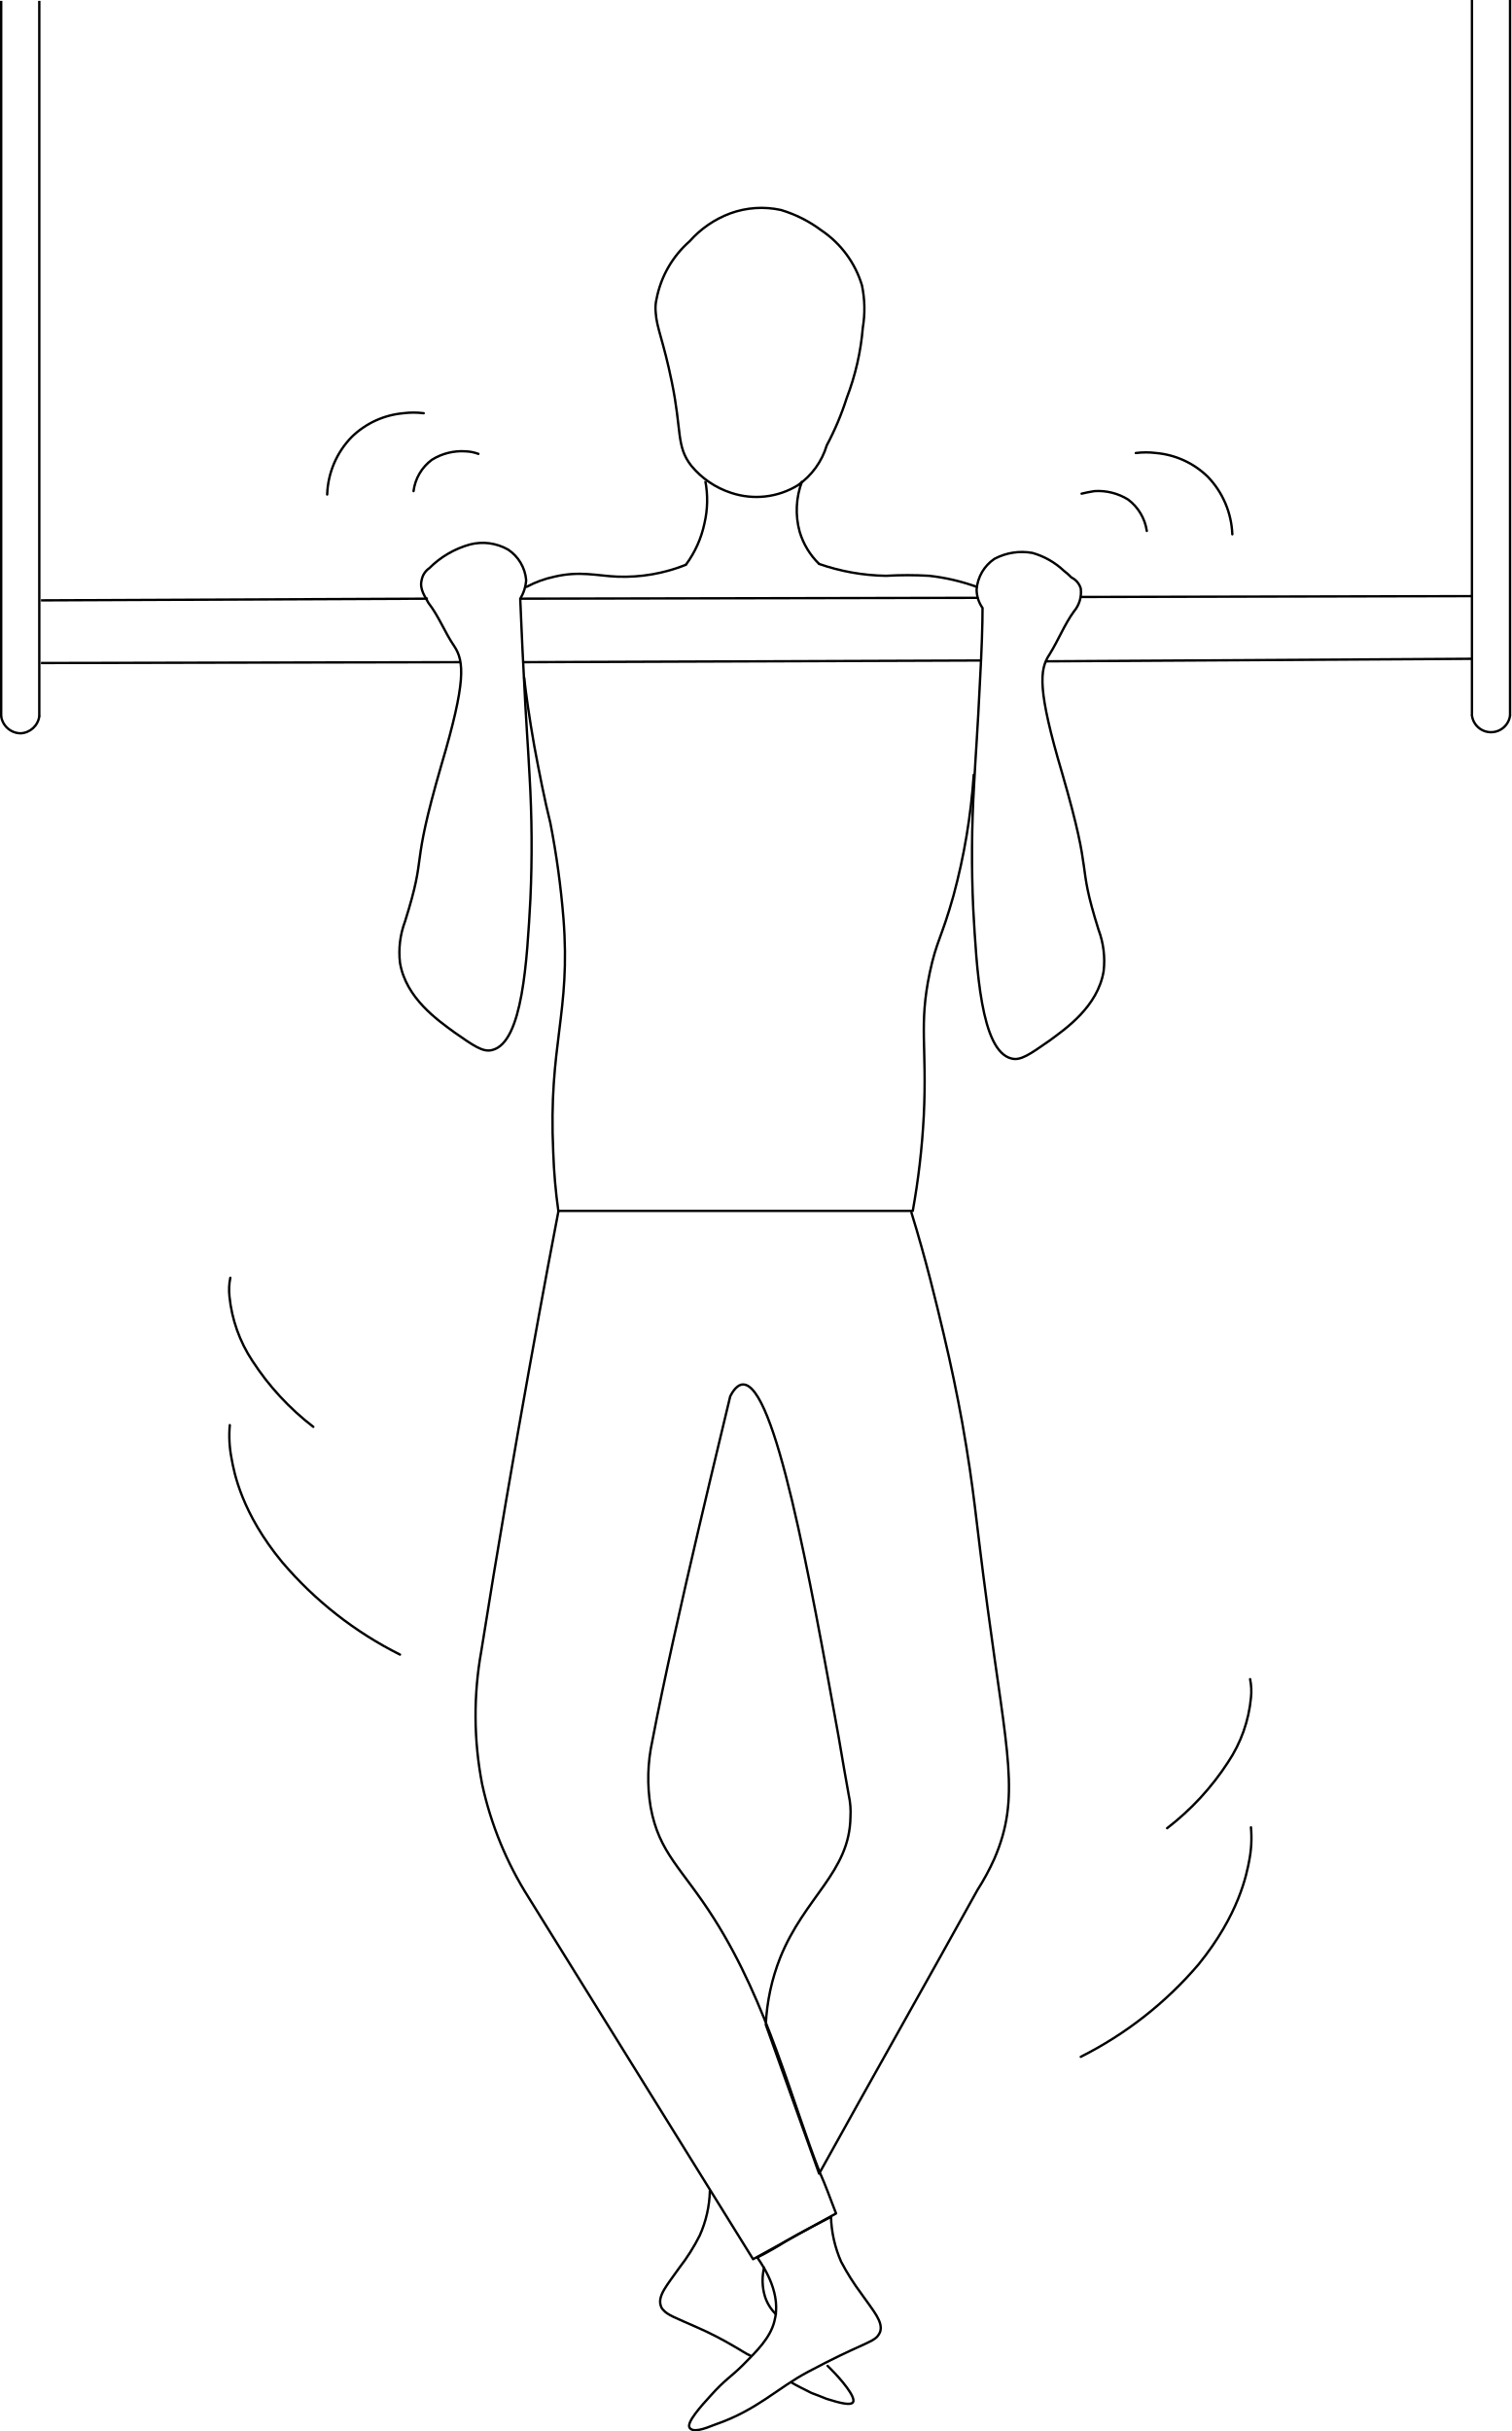
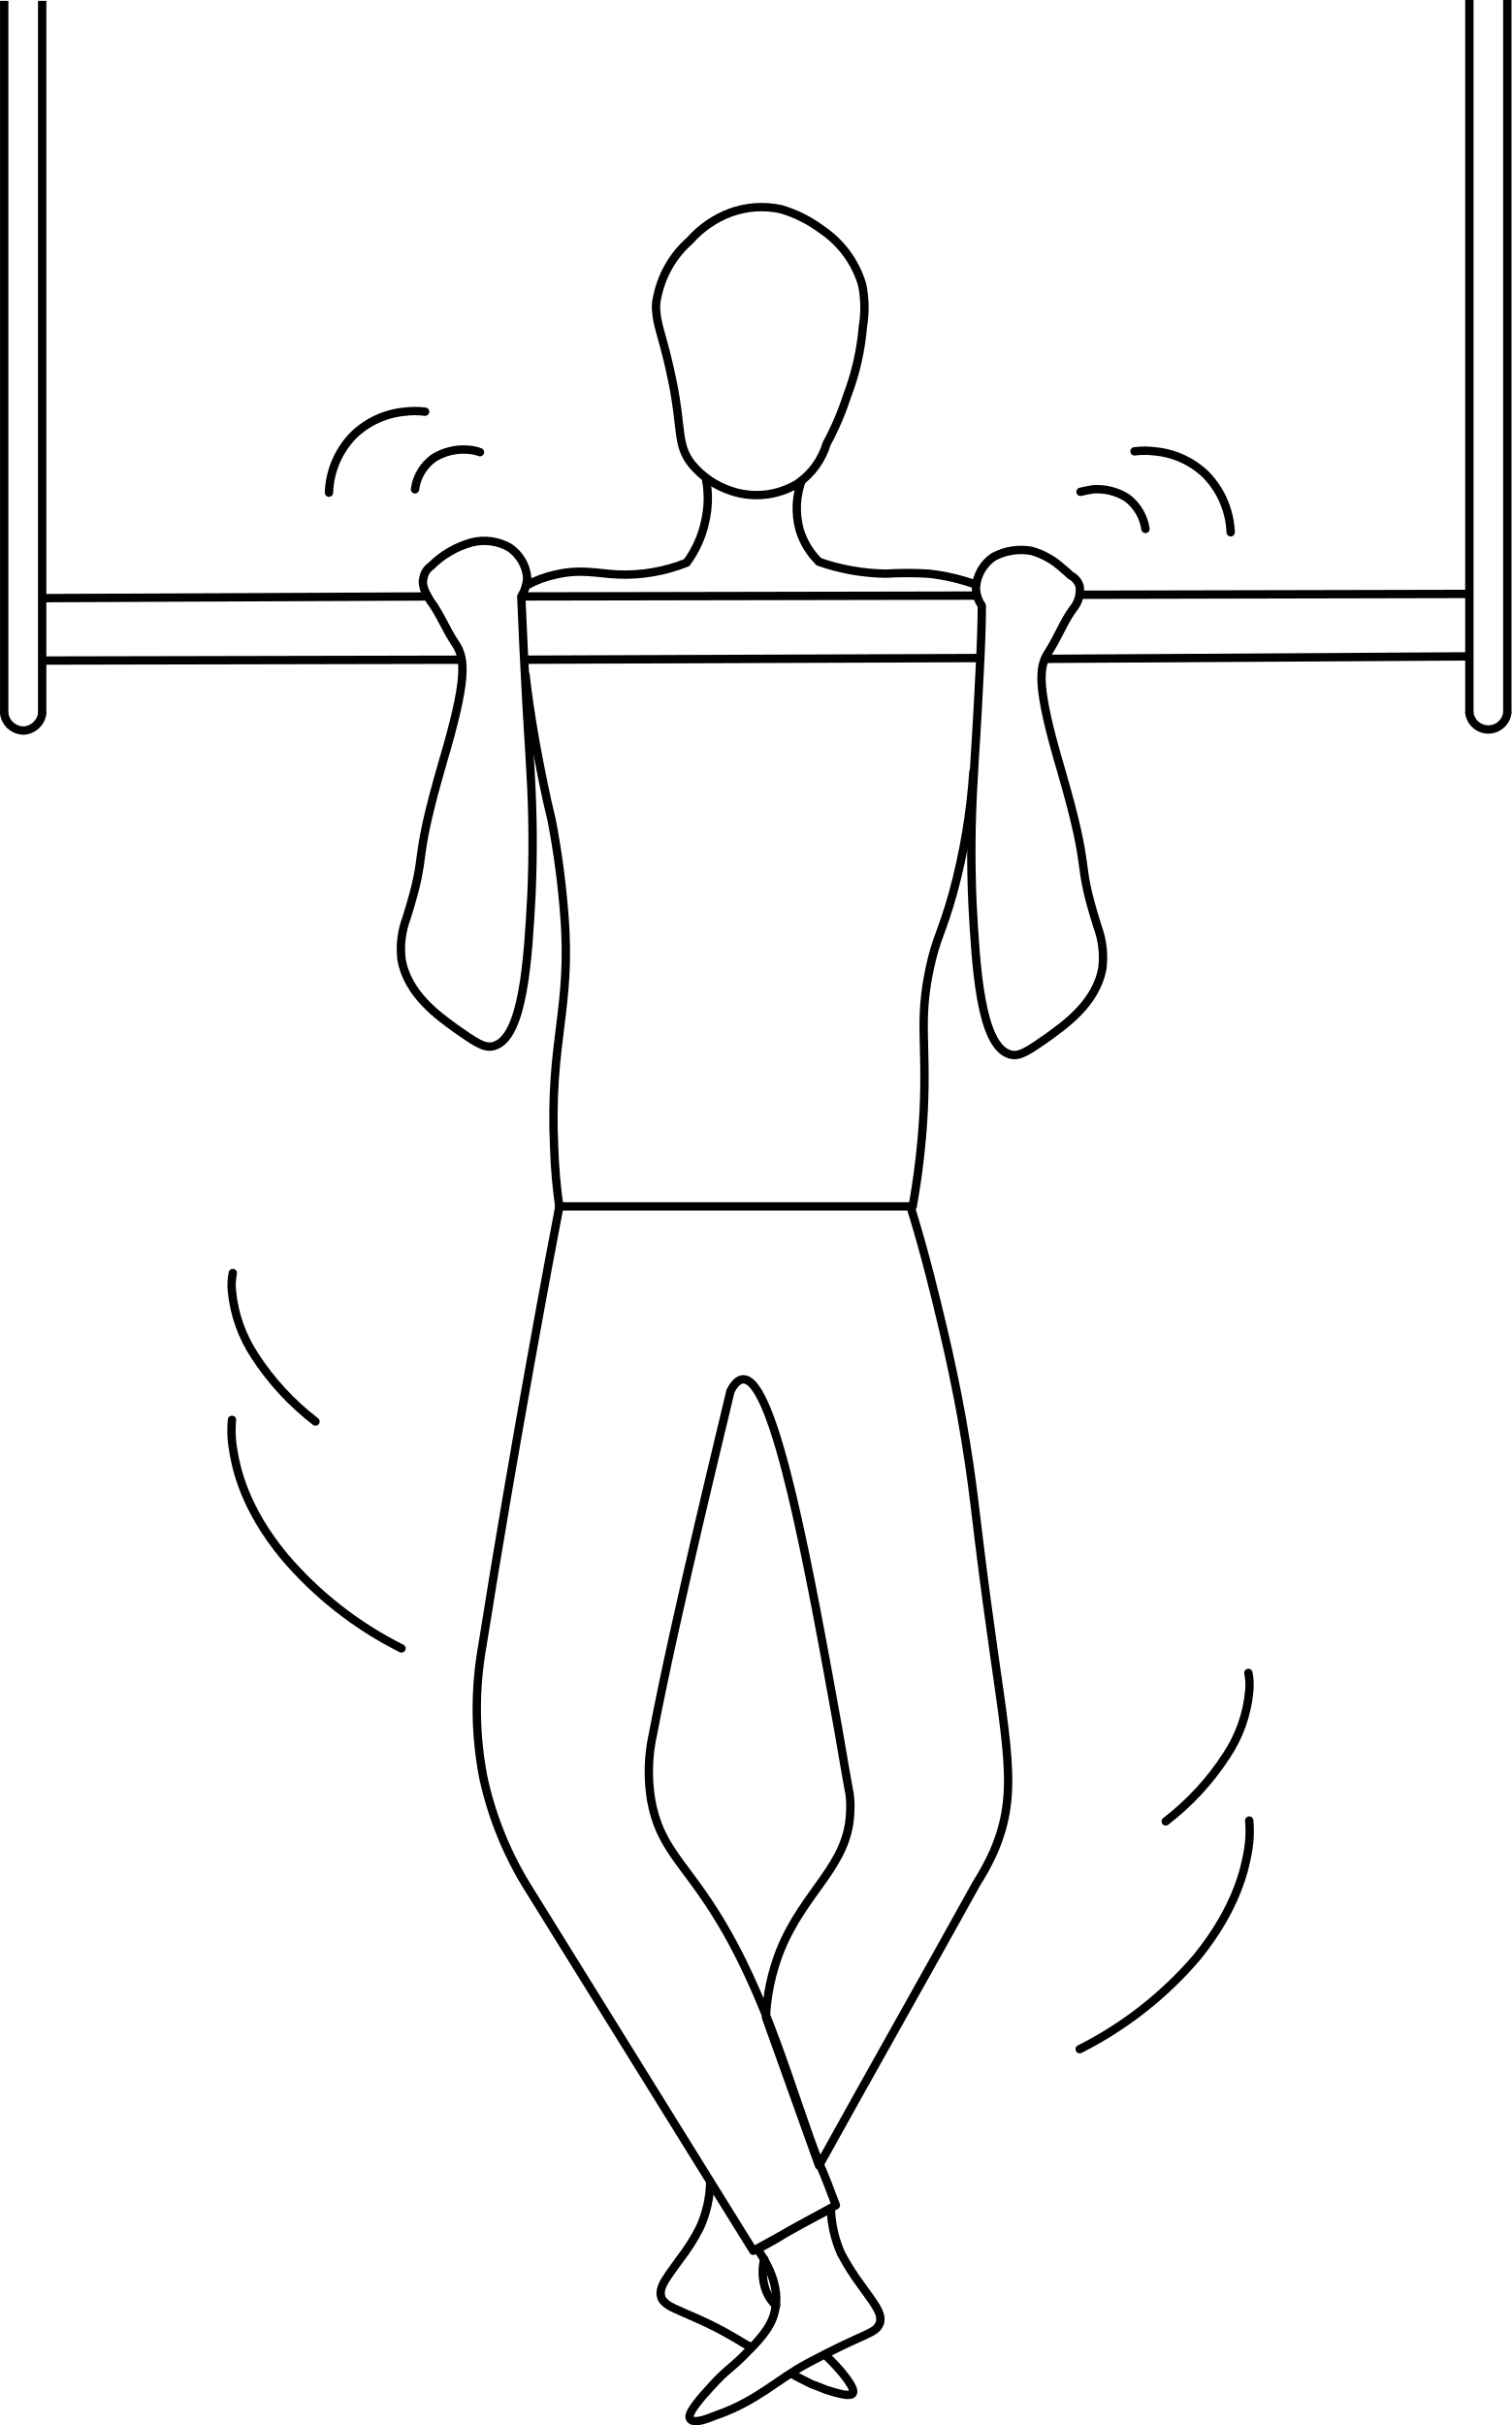
- <svg xmlns="http://www.w3.org/2000/svg" viewBox="0 0 178.48 287.09">
+ <svg xmlns="http://www.w3.org/2000/svg" viewBox="0 0 179.19 287.45">
  <defs>
-     <style>.cls-1,.cls-2,.cls-3{fill:none;stroke:#000;stroke-width:0.28px;}.cls-1,.cls-2{stroke-linecap:round;}.cls-1,.cls-3{stroke-miterlimit:10;}.cls-2{stroke-linejoin:round;}</style>
+     <style>.cls-1,.cls-2,.cls-3{fill:none;stroke:#000;stroke-width:0.99px;}.cls-1,.cls-2{stroke-linecap:round;}.cls-1,.cls-3{stroke-miterlimit:10;}.cls-2{stroke-linejoin:round;}</style>
  </defs>
  <g id="Calque_2" data-name="Calque 2">
    <g id="Traction">
      <g id="Traction-2" data-name="Traction">
-         <path class="cls-1" d="M89.44,266.6c.9,1.3,2.9,4.4,2,7.6-.5,1.9-2,3.4-3.7,5.1-1.4,1.4-2.1,1.7-3.8,3.6-1.1,1.2-2.9,3.2-2.5,3.8s1.6.2,3.1-.4c4.9-1.7,7.3-4.3,10.9-6.2,6-3.2,7.5-3.4,8.2-4.2a2.19,2.19,0,0,0,.3-.5c.4-1.2-.8-2.5-2.2-4.5a28.34,28.34,0,0,1-2.4-3.8,14.28,14.28,0,0,1-1.2-5.3c-1.7.9-3.5,1.8-5.2,2.8A39.72,39.72,0,0,1,89.44,266.6Z" />
-         <path class="cls-1" d="M91.64,273.3a5.05,5.05,0,0,1-1.3-2.1,6.54,6.54,0,0,1-.1-3.4" />
-         <path class="cls-1" d="M93.54,281.4c.5.3,1.3.7,2.3,1.2.5.2,1.1.4,1.8.7,1.6.5,2.8.8,3.1.4.4-.6-1.5-2.8-2.5-3.8l-.5-.5" />
-         <path class="cls-1" d="M83.84,258.7a13.78,13.78,0,0,1-1.2,5.3,23.06,23.06,0,0,1-2.4,3.8c-1.4,2-2.6,3.3-2.2,4.5a1.07,1.07,0,0,0,.3.5c.5.6,1.4.9,4.1,2.1a40.64,40.64,0,0,1,4.1,2.1c.9.5,1.6,1,2.1,1.2" />
-         <path class="cls-2" d="M65.94,143.1c-.8,4.1-5.3,27.9-9.1,51.9a42.79,42.79,0,0,0,.1,15.7,41.42,41.42,0,0,0,5.5,13.4c8.8,14.2,17.7,28.5,26.5,42.7l9.8-5.4s-.2-.5-.5-1.3c-.7-1.9-1.3-3.3-1.4-3.5-3.3-8.3-6.1-19.9-12.5-30-3.8-6-6.5-7.7-7.5-13.2a20.63,20.63,0,0,1,.2-7.8c2.7-14.2,8.8-38.9,9.2-40.7.6-1.2,1.2-1.4,1.5-1.4,3.8-.1,7.9,22.8,11.3,41.6.5,2.9.9,5.3,1.2,6.9a9.4,9.4,0,0,1,.2,2.6c-.1,6.5-5.4,9.4-8.3,16.6a24.67,24.67,0,0,0-1.7,7.9c2.1,5.9,4.2,11.7,6.3,17.6,6.2-11.2,12.5-22.3,18.7-33.5a28.29,28.29,0,0,0,2-3.7c3.1-7.2,1.5-12.3-.8-29.6-1.5-11.1-1.5-13.4-3-21.9-.6-3.3-1.3-6.7-2.2-10.5s-2.1-8.8-3.8-14.3" />
-         <path class="cls-2" d="M115,91.5a73.55,73.55,0,0,1-2.4,14.3c-1.4,5-2,5.3-2.8,9.1-1.3,6.2-.3,8.7-.7,16.9a89.55,89.55,0,0,1-1.3,11.2H65.94a65.19,65.19,0,0,1-.6-6.9c-.6-12.8,2.1-16.4,1.2-27.7A101.33,101.33,0,0,0,65,97.2c-.7-2.8-1.3-5.9-1.9-9.1-.6-3.4-1-6.3-1.2-8.1" />
-         <path class="cls-2" d="M53.64,76.3c1.2,1.8,1.4,4.2-1.5,14-3.8,13.1-1.6,9.9-4.3,18.5a10.48,10.48,0,0,0-.6,4.9c.7,4.2,4.5,6.8,6.4,8.2,2.3,1.6,3.4,2.4,4.5,2.1,3.6-.9,4.1-10.6,4.5-17.8a139.92,139.92,0,0,0-.1-14.6c-.2-3.9-.4-6-.7-12.3-.2-3.6-.3-6.6-.4-8.6a4.71,4.71,0,0,0,.7-2.2A4.81,4.81,0,0,0,60,64.9a6.06,6.06,0,0,0-4.5-.6,10.92,10.92,0,0,0-4.8,2.8,2.16,2.16,0,0,0-.9,1.4c-.3,1.1.5,2.1.8,2.7C51.84,72.8,52.54,74.7,53.64,76.3Z" />
-         <path class="cls-2" d="M123.94,77.3c-1.2,1.8-1.4,4.2,1.5,14,3.8,13.1,1.6,9.9,4.3,18.5a10.48,10.48,0,0,1,.6,4.9c-.7,4.2-4.5,6.8-6.4,8.2-2.3,1.6-3.4,2.4-4.5,2.1-3.6-.9-4.1-10.6-4.5-17.7a139.92,139.92,0,0,1,.1-14.6c.2-3.9.4-6,.7-12.3.2-3.6.3-6.6.3-8.6a3.8,3.8,0,0,1-.7-2.2,4.81,4.81,0,0,1,2.1-3.6,6.92,6.92,0,0,1,4.5-.7,9,9,0,0,1,3.7,2.1,8.18,8.18,0,0,1,.9.8,2.1,2.1,0,0,1,1.1,1.3,3.51,3.51,0,0,1-.8,2.7C125.74,73.7,125,75.6,123.94,77.3Z" />
-         <path class="cls-3" d="M81,66.7a12.52,12.52,0,0,0,2.2-4.9,12.06,12.06,0,0,0,.1-5" />
-         <path class="cls-3" d="M94.74,56.8a9.6,9.6,0,0,0-.3,6,8.85,8.85,0,0,0,2.3,3.8" />
-         <path class="cls-2" d="M92.24,24.8a10.78,10.78,0,0,0-6,.4,12,12,0,0,0-4.8,3.3,12.1,12.1,0,0,0-3.9,6.8,4.67,4.67,0,0,0-.1,1.6c.1,1.8.9,3.3,1.9,8.2,1.2,5.8.5,7.6,2.3,9.9a10.14,10.14,0,0,0,4.7,3.2,9.39,9.39,0,0,0,7.9-.9,8.82,8.82,0,0,0,3.4-4.7A33.29,33.29,0,0,0,100,47a30,30,0,0,0,1.9-8.3,13.55,13.55,0,0,0-.1-5A12,12,0,0,0,97,27.2,15.28,15.28,0,0,0,92.24,24.8Z" />
-         <line class="cls-3" x1="173.84" x2="173.84" y2="84.5" />
-         <line class="cls-3" x1="178.34" x2="178.34" y2="84.5" />
-         <line class="cls-3" x1="127.64" y1="70.5" x2="173.84" y2="70.4" />
-         <line class="cls-3" x1="61.54" y1="70.7" x2="115.54" y2="70.6" />
-         <line class="cls-3" x1="4.84" y1="70.9" x2="50.54" y2="70.7" />
-         <line class="cls-3" x1="123.44" y1="78.1" x2="173.84" y2="77.8" />
-         <line class="cls-3" x1="61.84" y1="78.2" x2="115.84" y2="78" />
-         <line class="cls-3" x1="4.84" y1="78.3" x2="54.34" y2="78.2" />
-         <path class="cls-1" d="M173.84,84.5a2.27,2.27,0,0,0,4.5,0" />
-         <line class="cls-3" x1="0.14" y1="0.1" x2="0.14" y2="84.6" />
-         <line class="cls-3" x1="4.64" y1="0.1" x2="4.64" y2="84.6" />
-         <path class="cls-1" d="M.14,84.6a2.35,2.35,0,0,0,2.3,2,2.34,2.34,0,0,0,2.2-2" />
-         <path class="cls-2" d="M96.74,66.6a25.19,25.19,0,0,0,7.9,1.4,43.3,43.3,0,0,1,5.1,0,24.48,24.48,0,0,1,5.6,1.3" />
-         <path class="cls-2" d="M81,66.7a19.77,19.77,0,0,1-8.1,1.4c-2.4-.1-4.4-.7-7.4,0a12.18,12.18,0,0,0-3.3,1.2" />
-         <path class="cls-2" d="M38.64,58.4a10.21,10.21,0,0,1,2.9-6.8,10,10,0,0,1,6.1-2.8,9.49,9.49,0,0,1,2.4,0" />
-         <path class="cls-2" d="M47.24,195.4a44.19,44.19,0,0,1-13.9-10.9c-4.8-5.8-5.7-10.6-6-12.3a13.9,13.9,0,0,1-.2-3.9" />
-         <path class="cls-2" d="M37,168.5a31.3,31.3,0,0,1-7.2-7.8,16.83,16.83,0,0,1-2.7-7.6,7.11,7.11,0,0,1,.1-2.2" />
-         <path class="cls-2" d="M147.74,215.8a13.9,13.9,0,0,1-.2,3.9c-.3,1.6-1.2,6.4-6,12.3a44.67,44.67,0,0,1-13.9,10.9" />
-         <path class="cls-2" d="M147.64,198.3a7.11,7.11,0,0,1,.1,2.2,16.48,16.48,0,0,1-2.7,7.6,31.3,31.3,0,0,1-7.2,7.8" />
-         <path class="cls-2" d="M48.84,58A5.46,5.46,0,0,1,51,54.3a6.69,6.69,0,0,1,4-1,4.91,4.91,0,0,1,1.5.3" />
-         <path class="cls-2" d="M134.14,53.5a9.55,9.55,0,0,1,2.4,0,10,10,0,0,1,6.1,2.8,10.38,10.38,0,0,1,2.9,6.8" />
-         <path class="cls-2" d="M127.74,58.3q.6-.15,1.5-.3a6.69,6.69,0,0,1,4,1,5.67,5.67,0,0,1,2.2,3.7" />
+         <path class="cls-1" d="M89.8,266.6c.9,1.3,2.9,4.4,2,7.6-.5,1.9-2,3.4-3.7,5.1-1.4,1.4-2.1,1.7-3.8,3.6-1.1,1.2-2.9,3.2-2.5,3.8s1.6.2,3.1-.4c4.9-1.7,7.3-4.3,10.9-6.2,6-3.2,7.5-3.4,8.2-4.2a2.19,2.19,0,0,0,.3-.5c.4-1.2-.8-2.5-2.2-4.5a28.34,28.34,0,0,1-2.4-3.8,14.28,14.28,0,0,1-1.2-5.3c-1.7.9-3.5,1.8-5.2,2.8A39.72,39.72,0,0,1,89.8,266.6Z" />
+         <path class="cls-1" d="M92,273.3a5.05,5.05,0,0,1-1.3-2.1,6.54,6.54,0,0,1-.1-3.4" />
+         <path class="cls-1" d="M93.9,281.4c.5.3,1.3.7,2.3,1.2.5.2,1.1.4,1.8.7,1.6.5,2.8.8,3.1.4.4-.6-1.5-2.8-2.5-3.8l-.5-.5" />
+         <path class="cls-1" d="M84.2,258.7A13.78,13.78,0,0,1,83,264a23.06,23.06,0,0,1-2.4,3.8c-1.4,2-2.6,3.3-2.2,4.5a1.07,1.07,0,0,0,.3.5c.5.6,1.4.9,4.1,2.1a40.64,40.64,0,0,1,4.1,2.1c.9.5,1.6,1,2.1,1.2" />
+         <path class="cls-2" d="M66.3,143.1c-.8,4.1-5.3,27.9-9.1,51.9a42.79,42.79,0,0,0,.1,15.7,41.42,41.42,0,0,0,5.5,13.4c8.8,14.2,17.7,28.5,26.5,42.7l9.8-5.4s-.2-.5-.5-1.3c-.7-1.9-1.3-3.3-1.4-3.5-3.3-8.3-6.1-19.9-12.5-30-3.8-6-6.5-7.7-7.5-13.2a20.63,20.63,0,0,1,.2-7.8c2.7-14.2,8.8-38.9,9.2-40.7.6-1.2,1.2-1.4,1.5-1.4,3.8-.1,7.9,22.8,11.3,41.6.5,2.9.9,5.3,1.2,6.9a9.4,9.4,0,0,1,.2,2.6c-.1,6.5-5.4,9.4-8.3,16.6a24.67,24.67,0,0,0-1.7,7.9c2.1,5.9,4.2,11.7,6.3,17.6,6.2-11.2,12.5-22.3,18.7-33.5a28.29,28.29,0,0,0,2-3.7c3.1-7.2,1.5-12.3-.8-29.6-1.5-11.1-1.5-13.4-3-21.9-.6-3.3-1.3-6.7-2.2-10.5s-2.1-8.8-3.8-14.3" />
+         <path class="cls-2" d="M115.4,91.5a73.55,73.55,0,0,1-2.4,14.3c-1.4,5-2,5.3-2.8,9.1-1.3,6.2-.3,8.7-.7,16.9a89.55,89.55,0,0,1-1.3,11.2H66.3a65.19,65.19,0,0,1-.6-6.9c-.6-12.8,2.1-16.4,1.2-27.7a101.33,101.33,0,0,0-1.5-11.2c-.7-2.8-1.3-5.9-1.9-9.1-.6-3.4-1-6.3-1.2-8.1" />
+         <path class="cls-2" d="M54,76.3c1.2,1.8,1.4,4.2-1.5,14-3.8,13.1-1.6,9.9-4.3,18.5a10.48,10.48,0,0,0-.6,4.9c.7,4.2,4.5,6.8,6.4,8.2,2.3,1.6,3.4,2.4,4.5,2.1,3.6-.9,4.1-10.6,4.5-17.8a139.92,139.92,0,0,0-.1-14.6c-.2-3.9-.4-6-.7-12.3-.2-3.6-.3-6.6-.4-8.6a4.71,4.71,0,0,0,.7-2.2,4.81,4.81,0,0,0-2.1-3.6,6.06,6.06,0,0,0-4.5-.6,10.92,10.92,0,0,0-4.8,2.8,2.16,2.16,0,0,0-.9,1.4c-.3,1.1.5,2.1.8,2.7C52.2,72.8,52.9,74.7,54,76.3Z" />
+         <path class="cls-2" d="M124.3,77.3c-1.2,1.8-1.4,4.2,1.5,14,3.8,13.1,1.6,9.9,4.3,18.5a10.48,10.48,0,0,1,.6,4.9c-.7,4.2-4.5,6.8-6.4,8.2-2.3,1.6-3.4,2.4-4.5,2.1-3.6-.9-4.1-10.6-4.5-17.7a139.92,139.92,0,0,1,.1-14.6c.2-3.9.4-6,.7-12.3.2-3.6.3-6.6.3-8.6a3.8,3.8,0,0,1-.7-2.2,4.81,4.81,0,0,1,2.1-3.6,6.92,6.92,0,0,1,4.5-.7,9,9,0,0,1,3.7,2.1,8.18,8.18,0,0,1,.9.8,2.1,2.1,0,0,1,1.1,1.3,3.51,3.51,0,0,1-.8,2.7C126.1,73.7,125.4,75.6,124.3,77.3Z" />
+         <path class="cls-3" d="M81.4,66.7a12.52,12.52,0,0,0,2.2-4.9,12.06,12.06,0,0,0,.1-5" />
+         <path class="cls-3" d="M95.1,56.8a9.6,9.6,0,0,0-.3,6,8.85,8.85,0,0,0,2.3,3.8" />
+         <path class="cls-2" d="M92.6,24.8a10.78,10.78,0,0,0-6,.4,12,12,0,0,0-4.8,3.3,12.1,12.1,0,0,0-3.9,6.8,4.67,4.67,0,0,0-.1,1.6c.1,1.8.9,3.3,1.9,8.2,1.2,5.8.5,7.6,2.3,9.9a10.14,10.14,0,0,0,4.7,3.2,9.39,9.39,0,0,0,7.9-.9A8.82,8.82,0,0,0,98,52.6a33.29,33.29,0,0,0,2.4-5.6,30,30,0,0,0,1.9-8.3,13.55,13.55,0,0,0-.1-5,12,12,0,0,0-4.8-6.5A15.28,15.28,0,0,0,92.6,24.8Z" />
+         <line class="cls-3" x1="174.2" x2="174.2" y2="84.5" />
+         <line class="cls-3" x1="178.7" x2="178.7" y2="84.5" />
+         <line class="cls-3" x1="128" y1="70.5" x2="174.2" y2="70.4" />
+         <line class="cls-3" x1="61.9" y1="70.7" x2="115.9" y2="70.6" />
+         <line class="cls-3" x1="5.2" y1="70.9" x2="50.9" y2="70.7" />
+         <line class="cls-3" x1="123.8" y1="78.1" x2="174.2" y2="77.8" />
+         <line class="cls-3" x1="62.2" y1="78.2" x2="116.2" y2="78" />
+         <line class="cls-3" x1="5.2" y1="78.3" x2="54.7" y2="78.2" />
+         <path class="cls-1" d="M174.2,84.5a2.27,2.27,0,0,0,4.5,0" />
+         <line class="cls-3" x1="0.5" y1="0.1" x2="0.5" y2="84.6" />
+         <line class="cls-3" x1="5" y1="0.1" x2="5" y2="84.6" />
+         <path class="cls-1" d="M.5,84.6a2.35,2.35,0,0,0,2.3,2,2.34,2.34,0,0,0,2.2-2" />
+         <path class="cls-2" d="M97.1,66.6A25.19,25.19,0,0,0,105,68a43.3,43.3,0,0,1,5.1,0,24.48,24.48,0,0,1,5.6,1.3" />
+         <path class="cls-2" d="M81.4,66.7a19.77,19.77,0,0,1-8.1,1.4c-2.4-.1-4.4-.7-7.4,0a12.18,12.18,0,0,0-3.3,1.2" />
+         <path class="cls-2" d="M39,58.4a10.21,10.21,0,0,1,2.9-6.8A10,10,0,0,1,48,48.8a9.49,9.49,0,0,1,2.4,0" />
+         <path class="cls-2" d="M47.6,195.4a44.19,44.19,0,0,1-13.9-10.9c-4.8-5.8-5.7-10.6-6-12.3a13.9,13.9,0,0,1-.2-3.9" />
+         <path class="cls-2" d="M37.4,168.5a31.3,31.3,0,0,1-7.2-7.8,16.83,16.83,0,0,1-2.7-7.6,7.11,7.11,0,0,1,.1-2.2" />
+         <path class="cls-2" d="M148.1,215.8a13.9,13.9,0,0,1-.2,3.9c-.3,1.6-1.2,6.4-6,12.3A44.67,44.67,0,0,1,128,242.9" />
+         <path class="cls-2" d="M148,198.3a7.11,7.11,0,0,1,.1,2.2,16.48,16.48,0,0,1-2.7,7.6,31.3,31.3,0,0,1-7.2,7.8" />
+         <path class="cls-2" d="M49.2,58a5.46,5.46,0,0,1,2.2-3.7,6.69,6.69,0,0,1,4-1,4.91,4.91,0,0,1,1.5.3" />
+         <path class="cls-2" d="M134.5,53.5a9.55,9.55,0,0,1,2.4,0,10,10,0,0,1,6.1,2.8,10.38,10.38,0,0,1,2.9,6.8" />
+         <path class="cls-2" d="M128.1,58.3q.6-.15,1.5-.3a6.69,6.69,0,0,1,4,1,5.67,5.67,0,0,1,2.2,3.7" />
      </g>
    </g>
  </g>
</svg>
